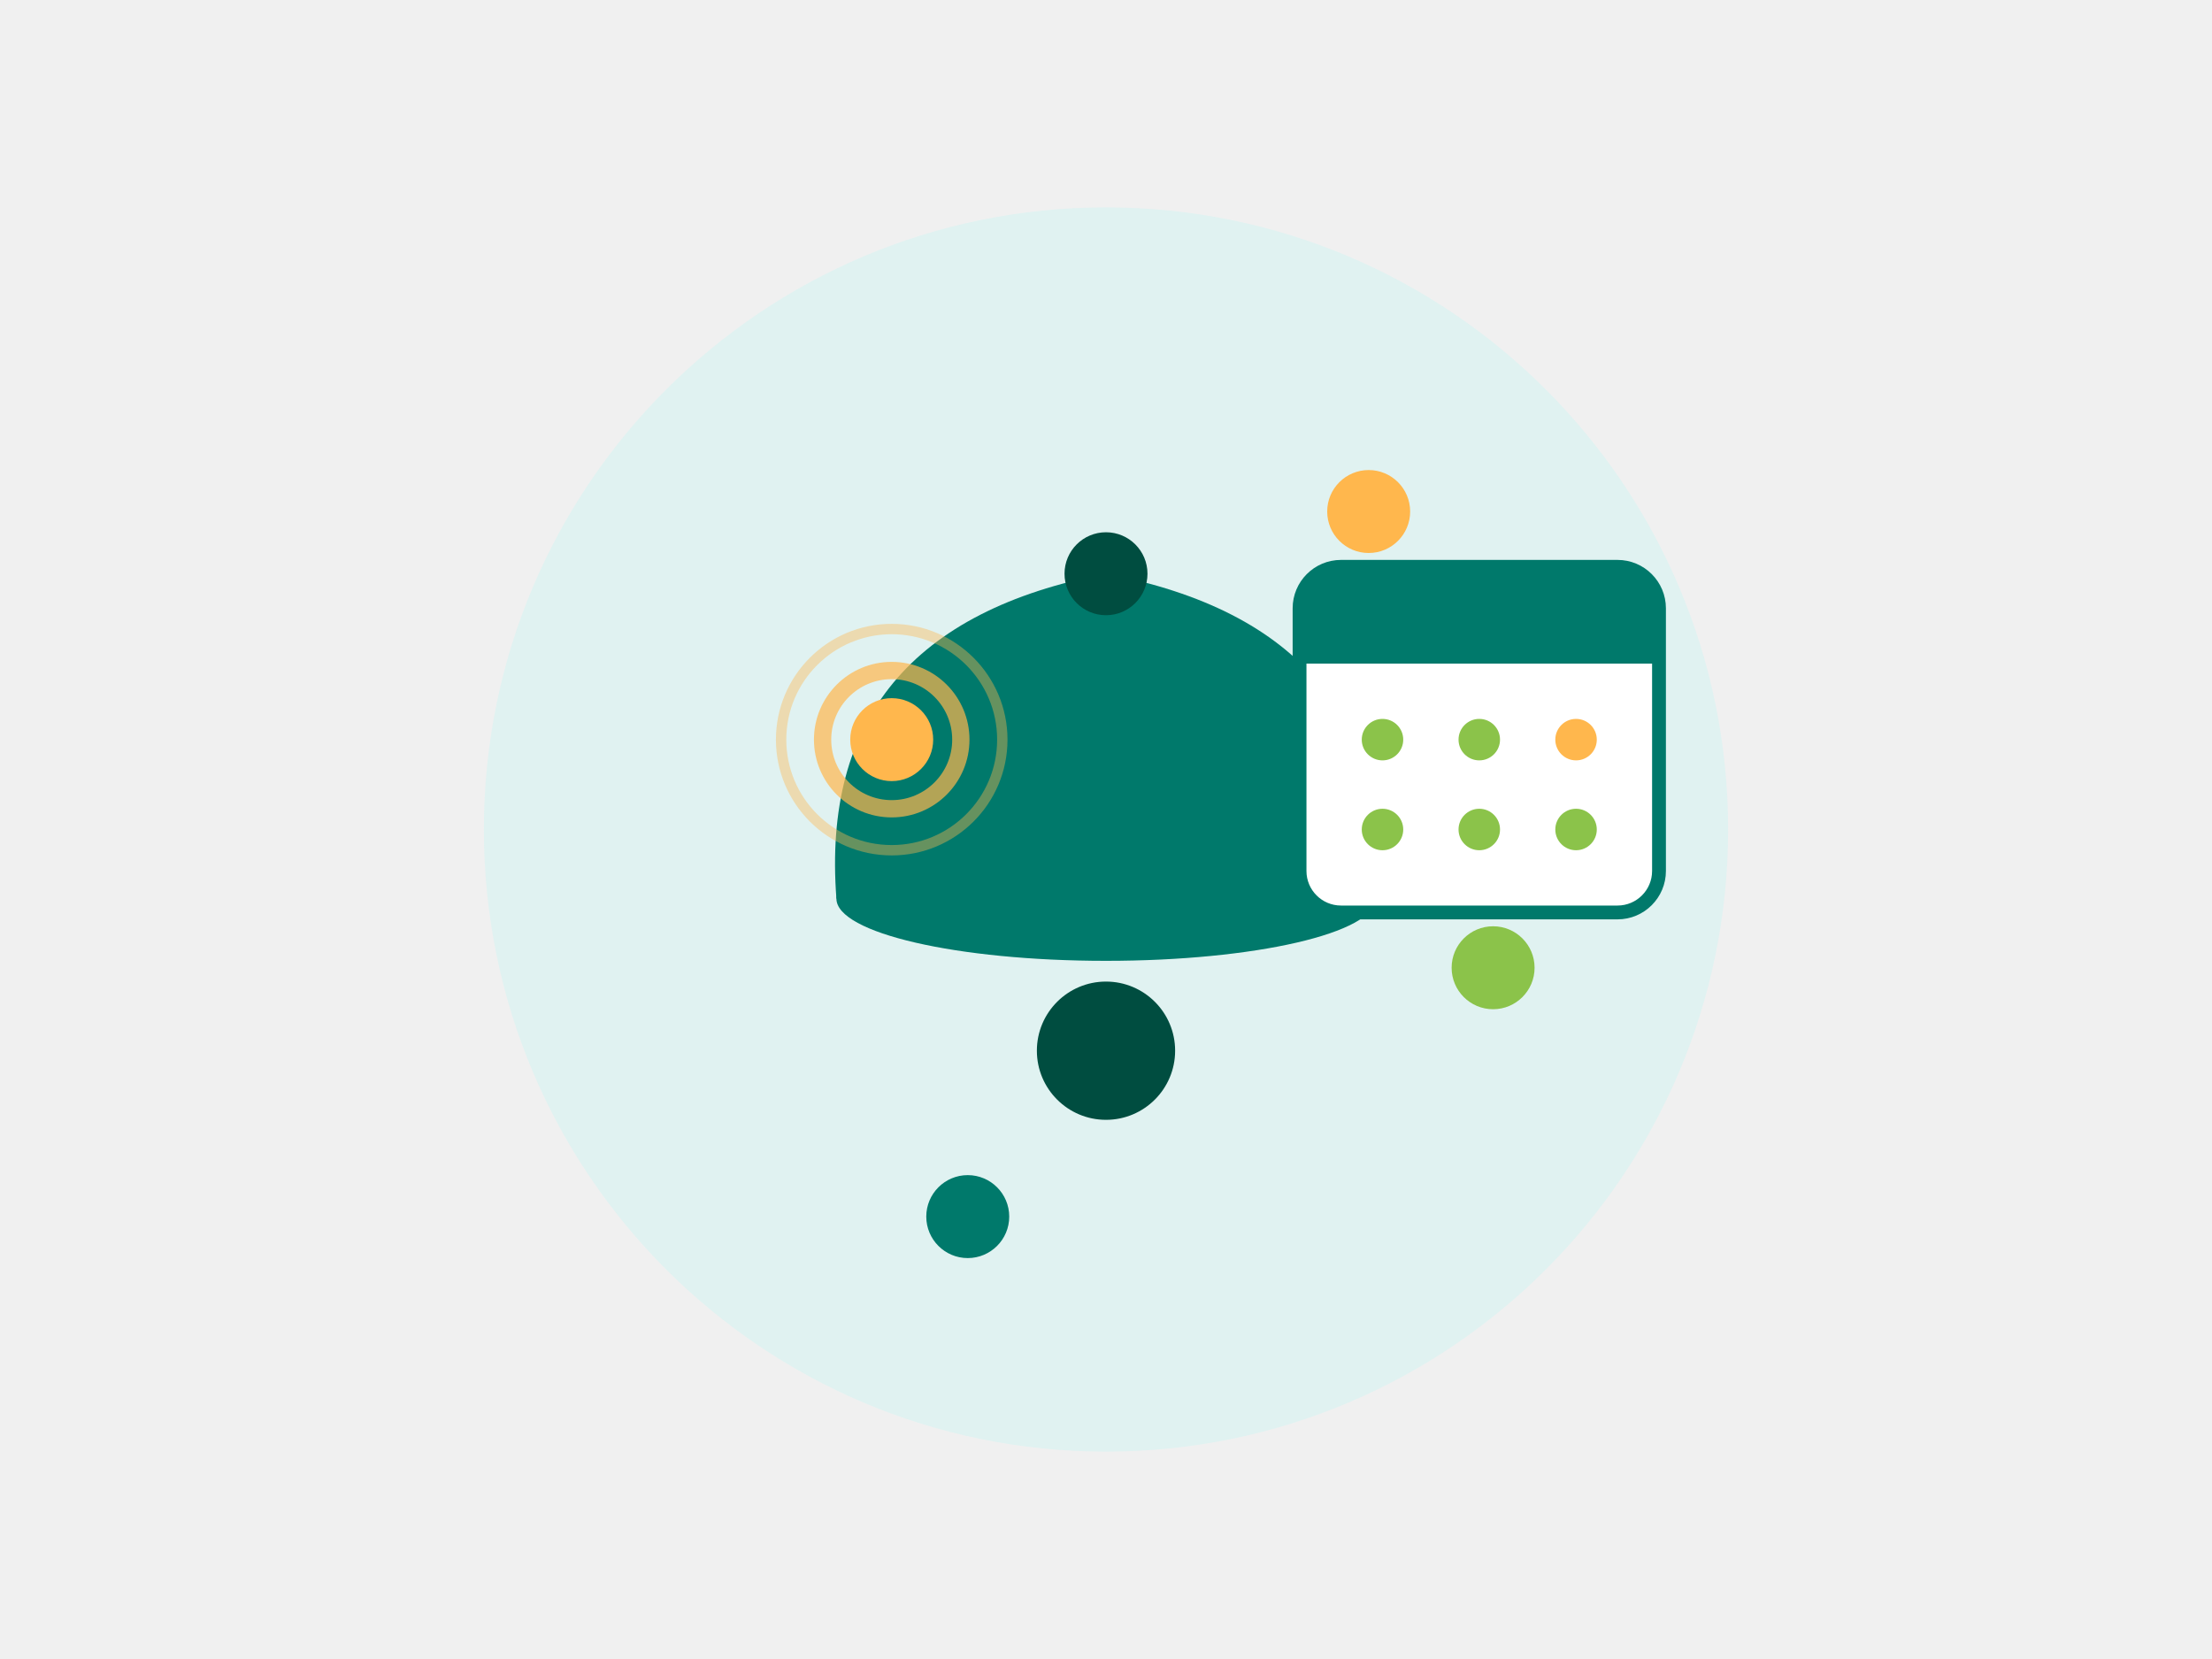
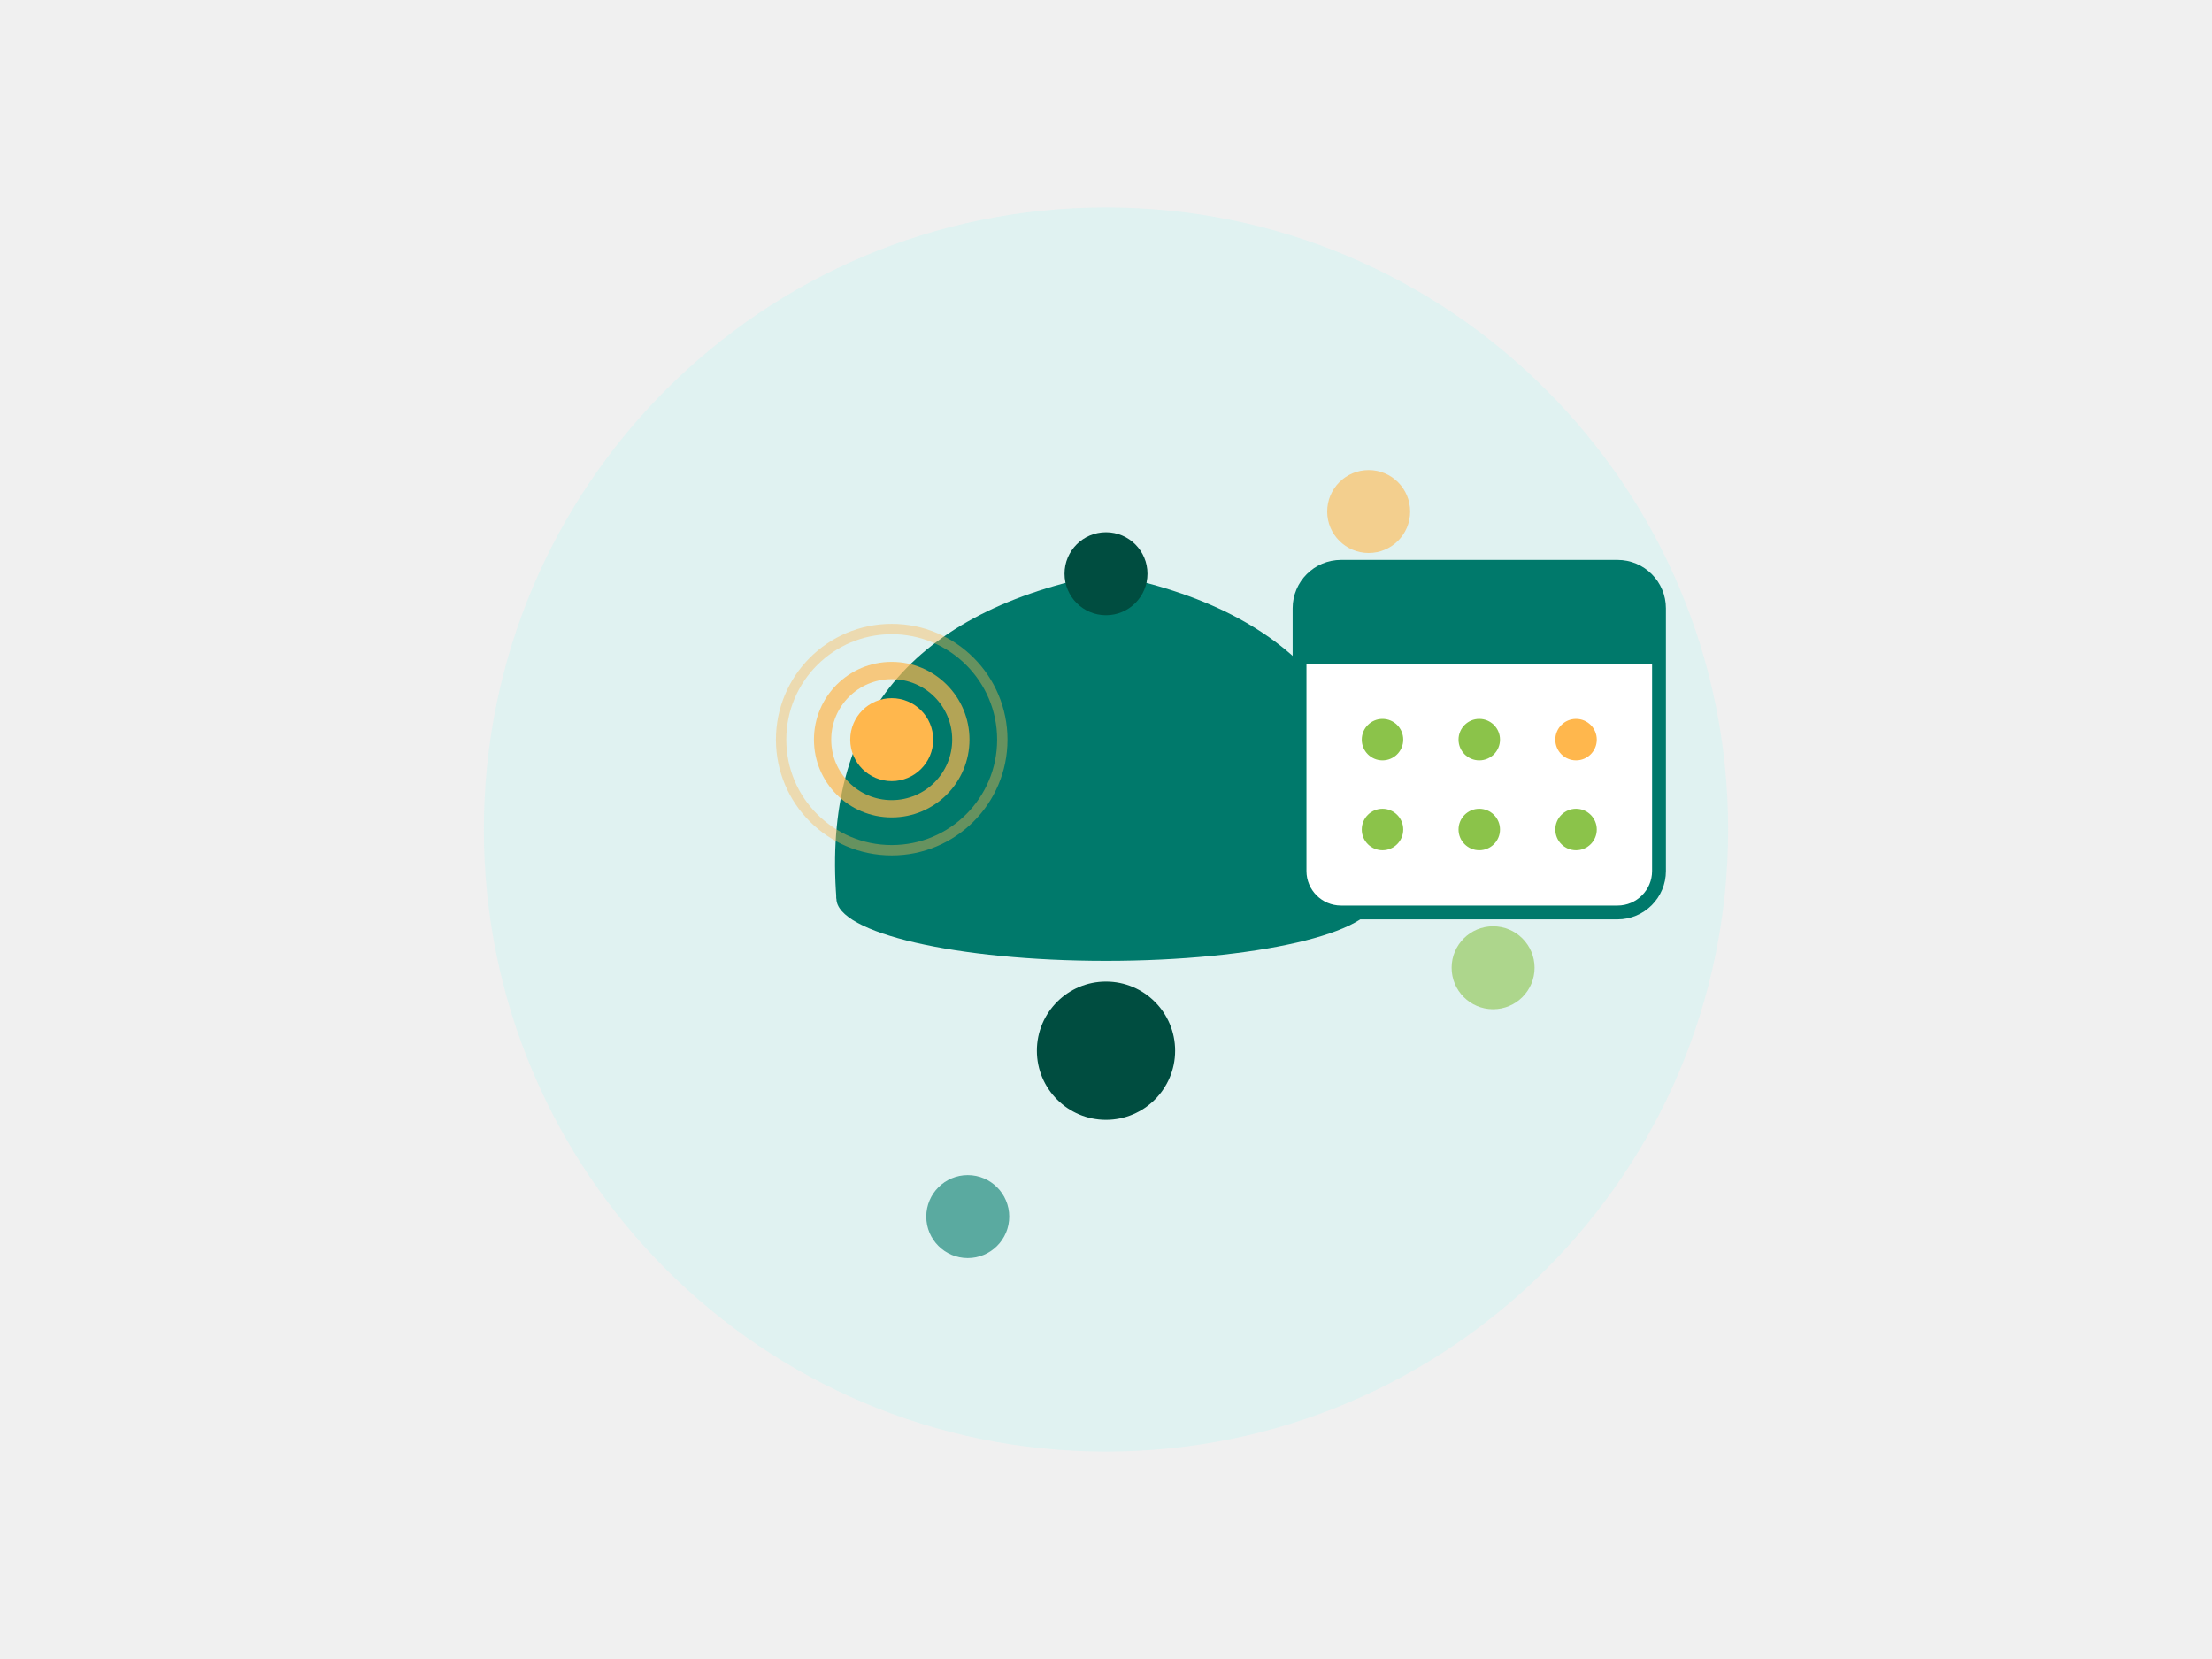
<svg xmlns="http://www.w3.org/2000/svg" viewBox="0 0 320 240">
  <circle cx="160" cy="120" r="90" fill="#E0F2F1" />
  <path d="M 121 130 Q 118 91 160 83 Q 202 91 199 130 Z" fill="#00796B" />
  <ellipse cx="160" cy="130" rx="39" ry="9" fill="#00796B" />
  <circle cx="160" cy="152" r="10" fill="#004D40" />
  <circle cx="160" cy="83" r="6" fill="#004D40" />
  <rect x="188" y="82" width="52" height="50" rx="6" fill="white" stroke="#00796B" stroke-width="2" />
  <rect x="188" y="82" width="52" height="14" rx="6" fill="#00796B" />
  <rect x="188" y="89" width="52" height="7" fill="#00796B" />
  <circle cx="200" cy="107" r="3" fill="#8BC34A" />
  <circle cx="214" cy="107" r="3" fill="#8BC34A" />
  <circle cx="228" cy="107" r="3" fill="#FFB74D" />
  <circle cx="200" cy="120" r="3" fill="#8BC34A" />
  <circle cx="214" cy="120" r="3" fill="#8BC34A" />
  <circle cx="228" cy="120" r="3" fill="#8BC34A" />
  <circle cx="129" cy="107" r="10" fill="none" stroke="#FFB74D" stroke-width="2.5" opacity="0.7" />
  <circle cx="129" cy="107" r="16" fill="none" stroke="#FFB74D" stroke-width="1.5" opacity="0.4" />
  <circle cx="129" cy="107" r="6" fill="#FFB74D" />
-   <circle cx="198" cy="74" r="6" fill="#FFB74D" />
-   <circle cx="216" cy="140" r="6" fill="#8BC34A" />
-   <circle cx="140" cy="176" r="6" fill="#00796B" />
+   <circle cx="198" cy="74" r="6" fill="#FFB74D" opacity="0.6" />
+   <circle cx="216" cy="140" r="6" fill="#8BC34A" opacity="0.6" />
+   <circle cx="140" cy="176" r="6" fill="#00796B" opacity="0.6" />
</svg>
